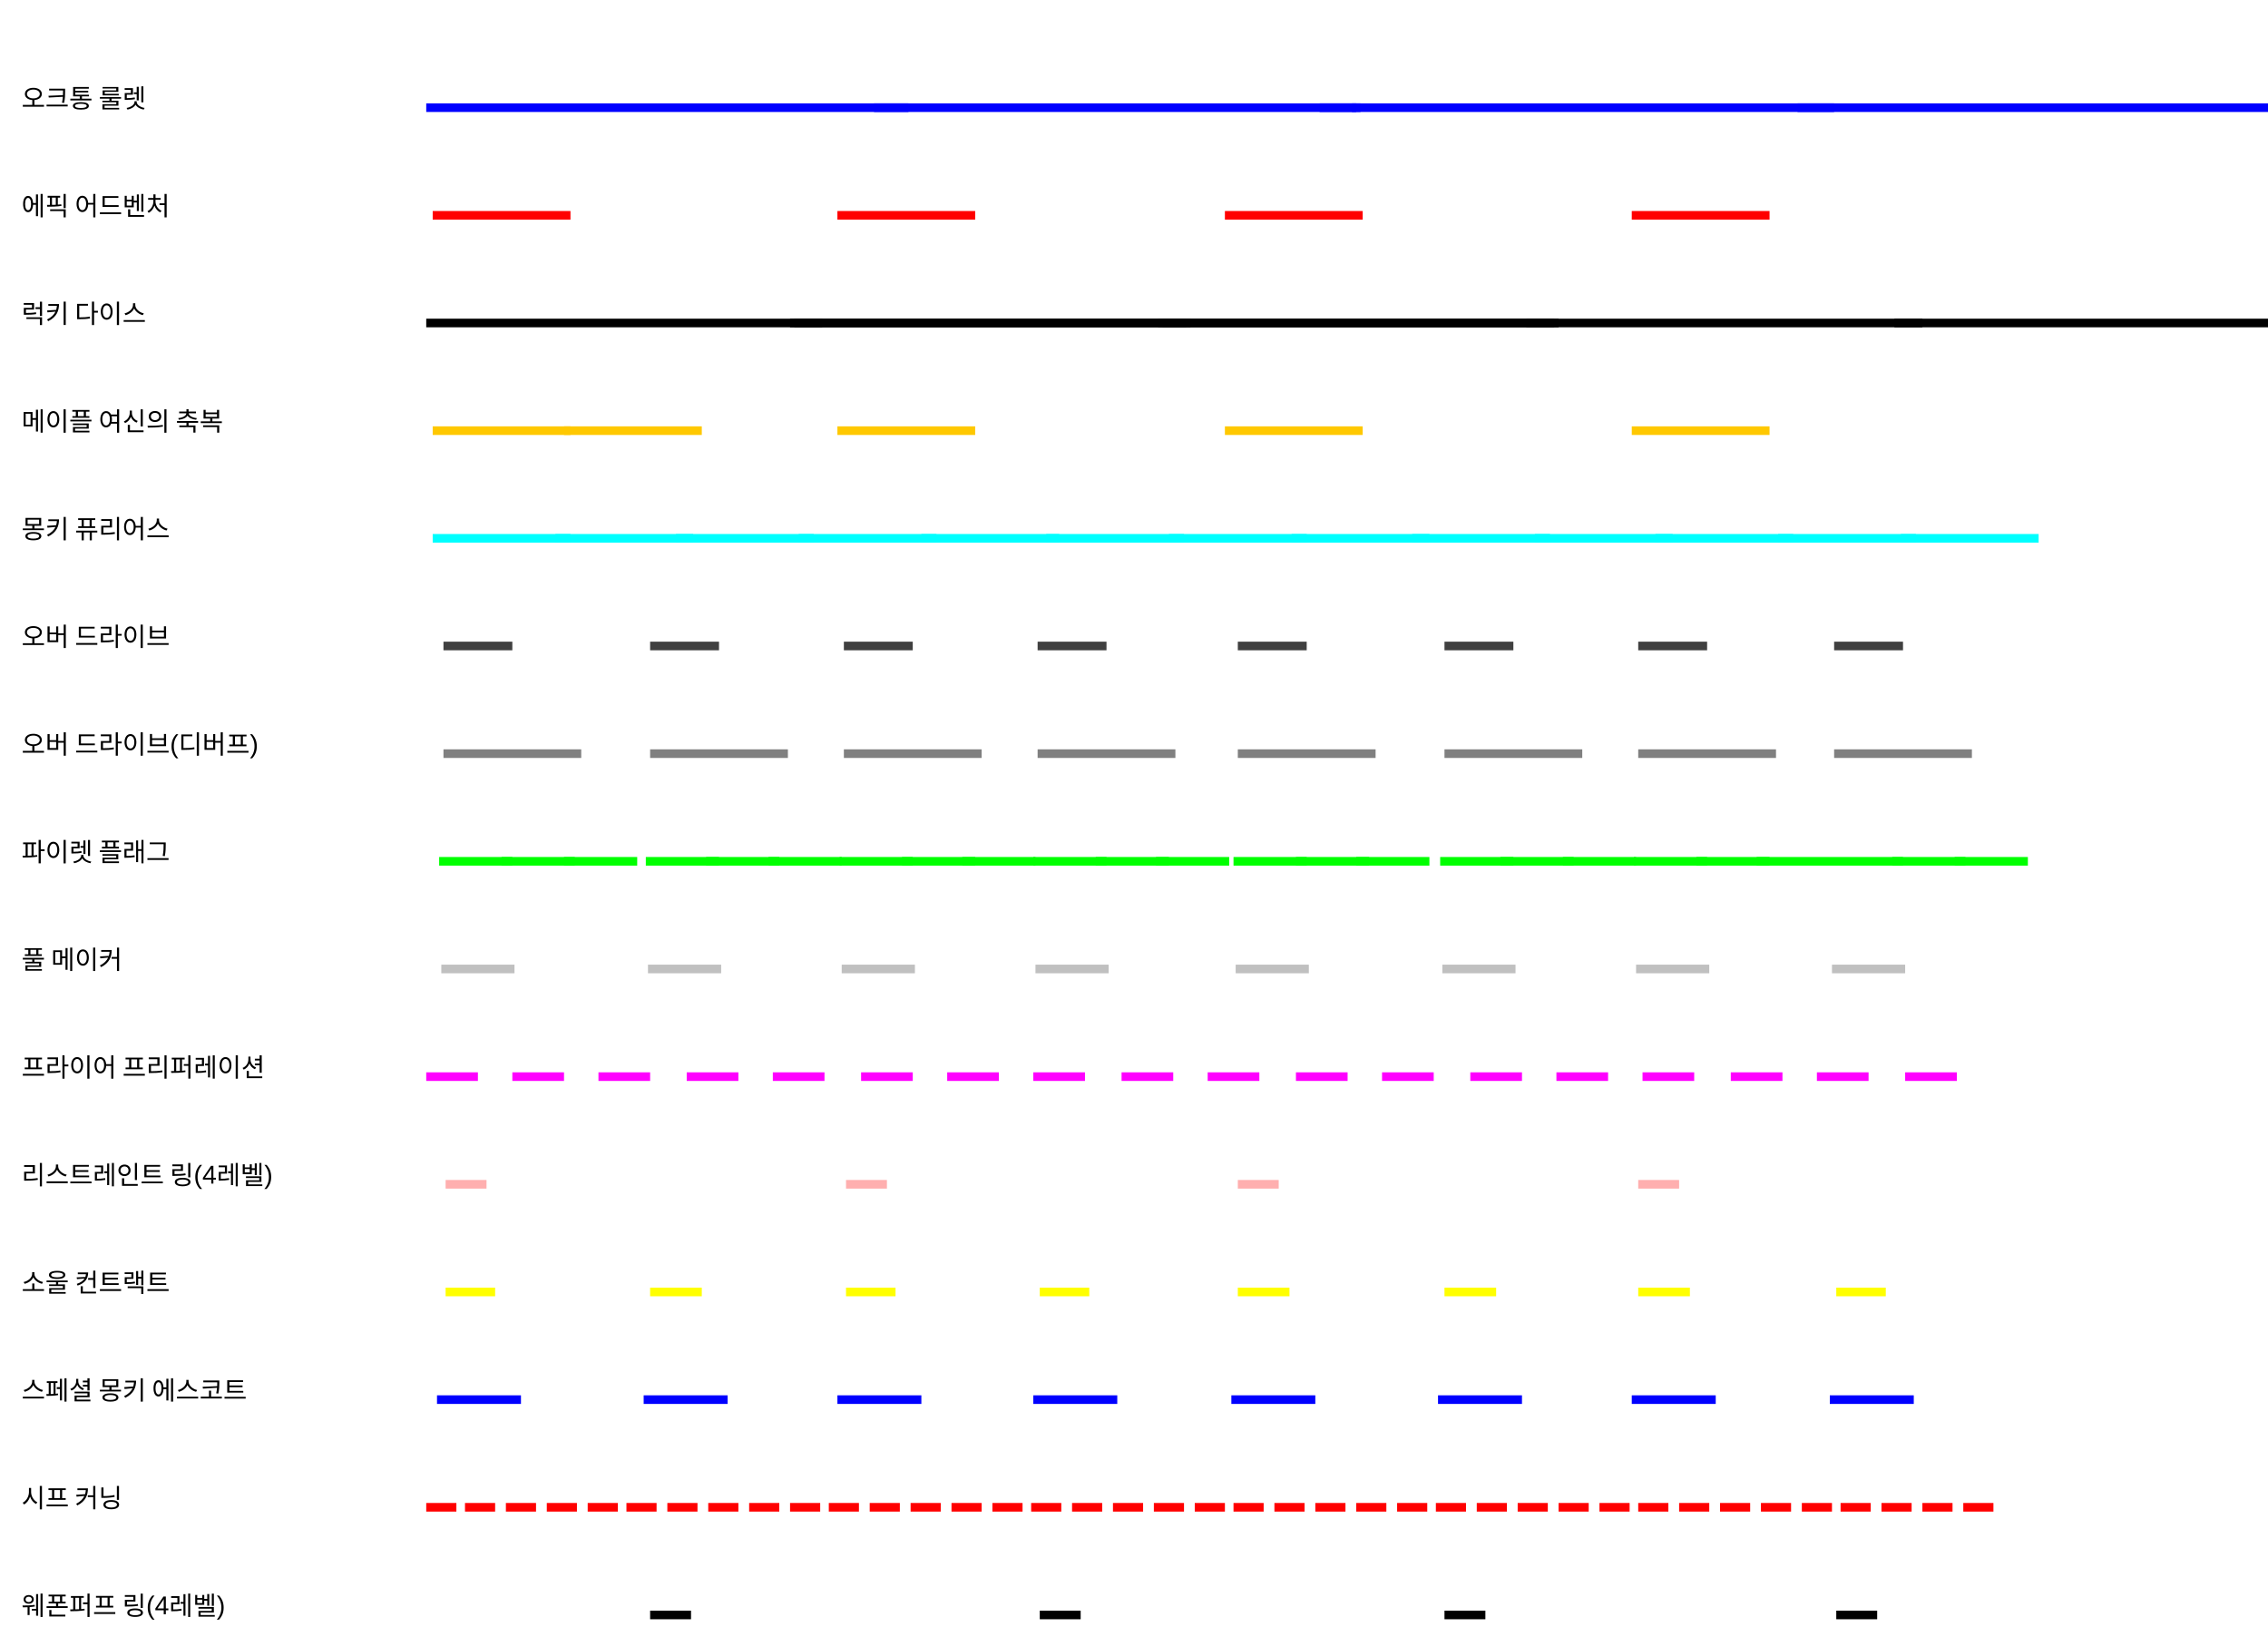
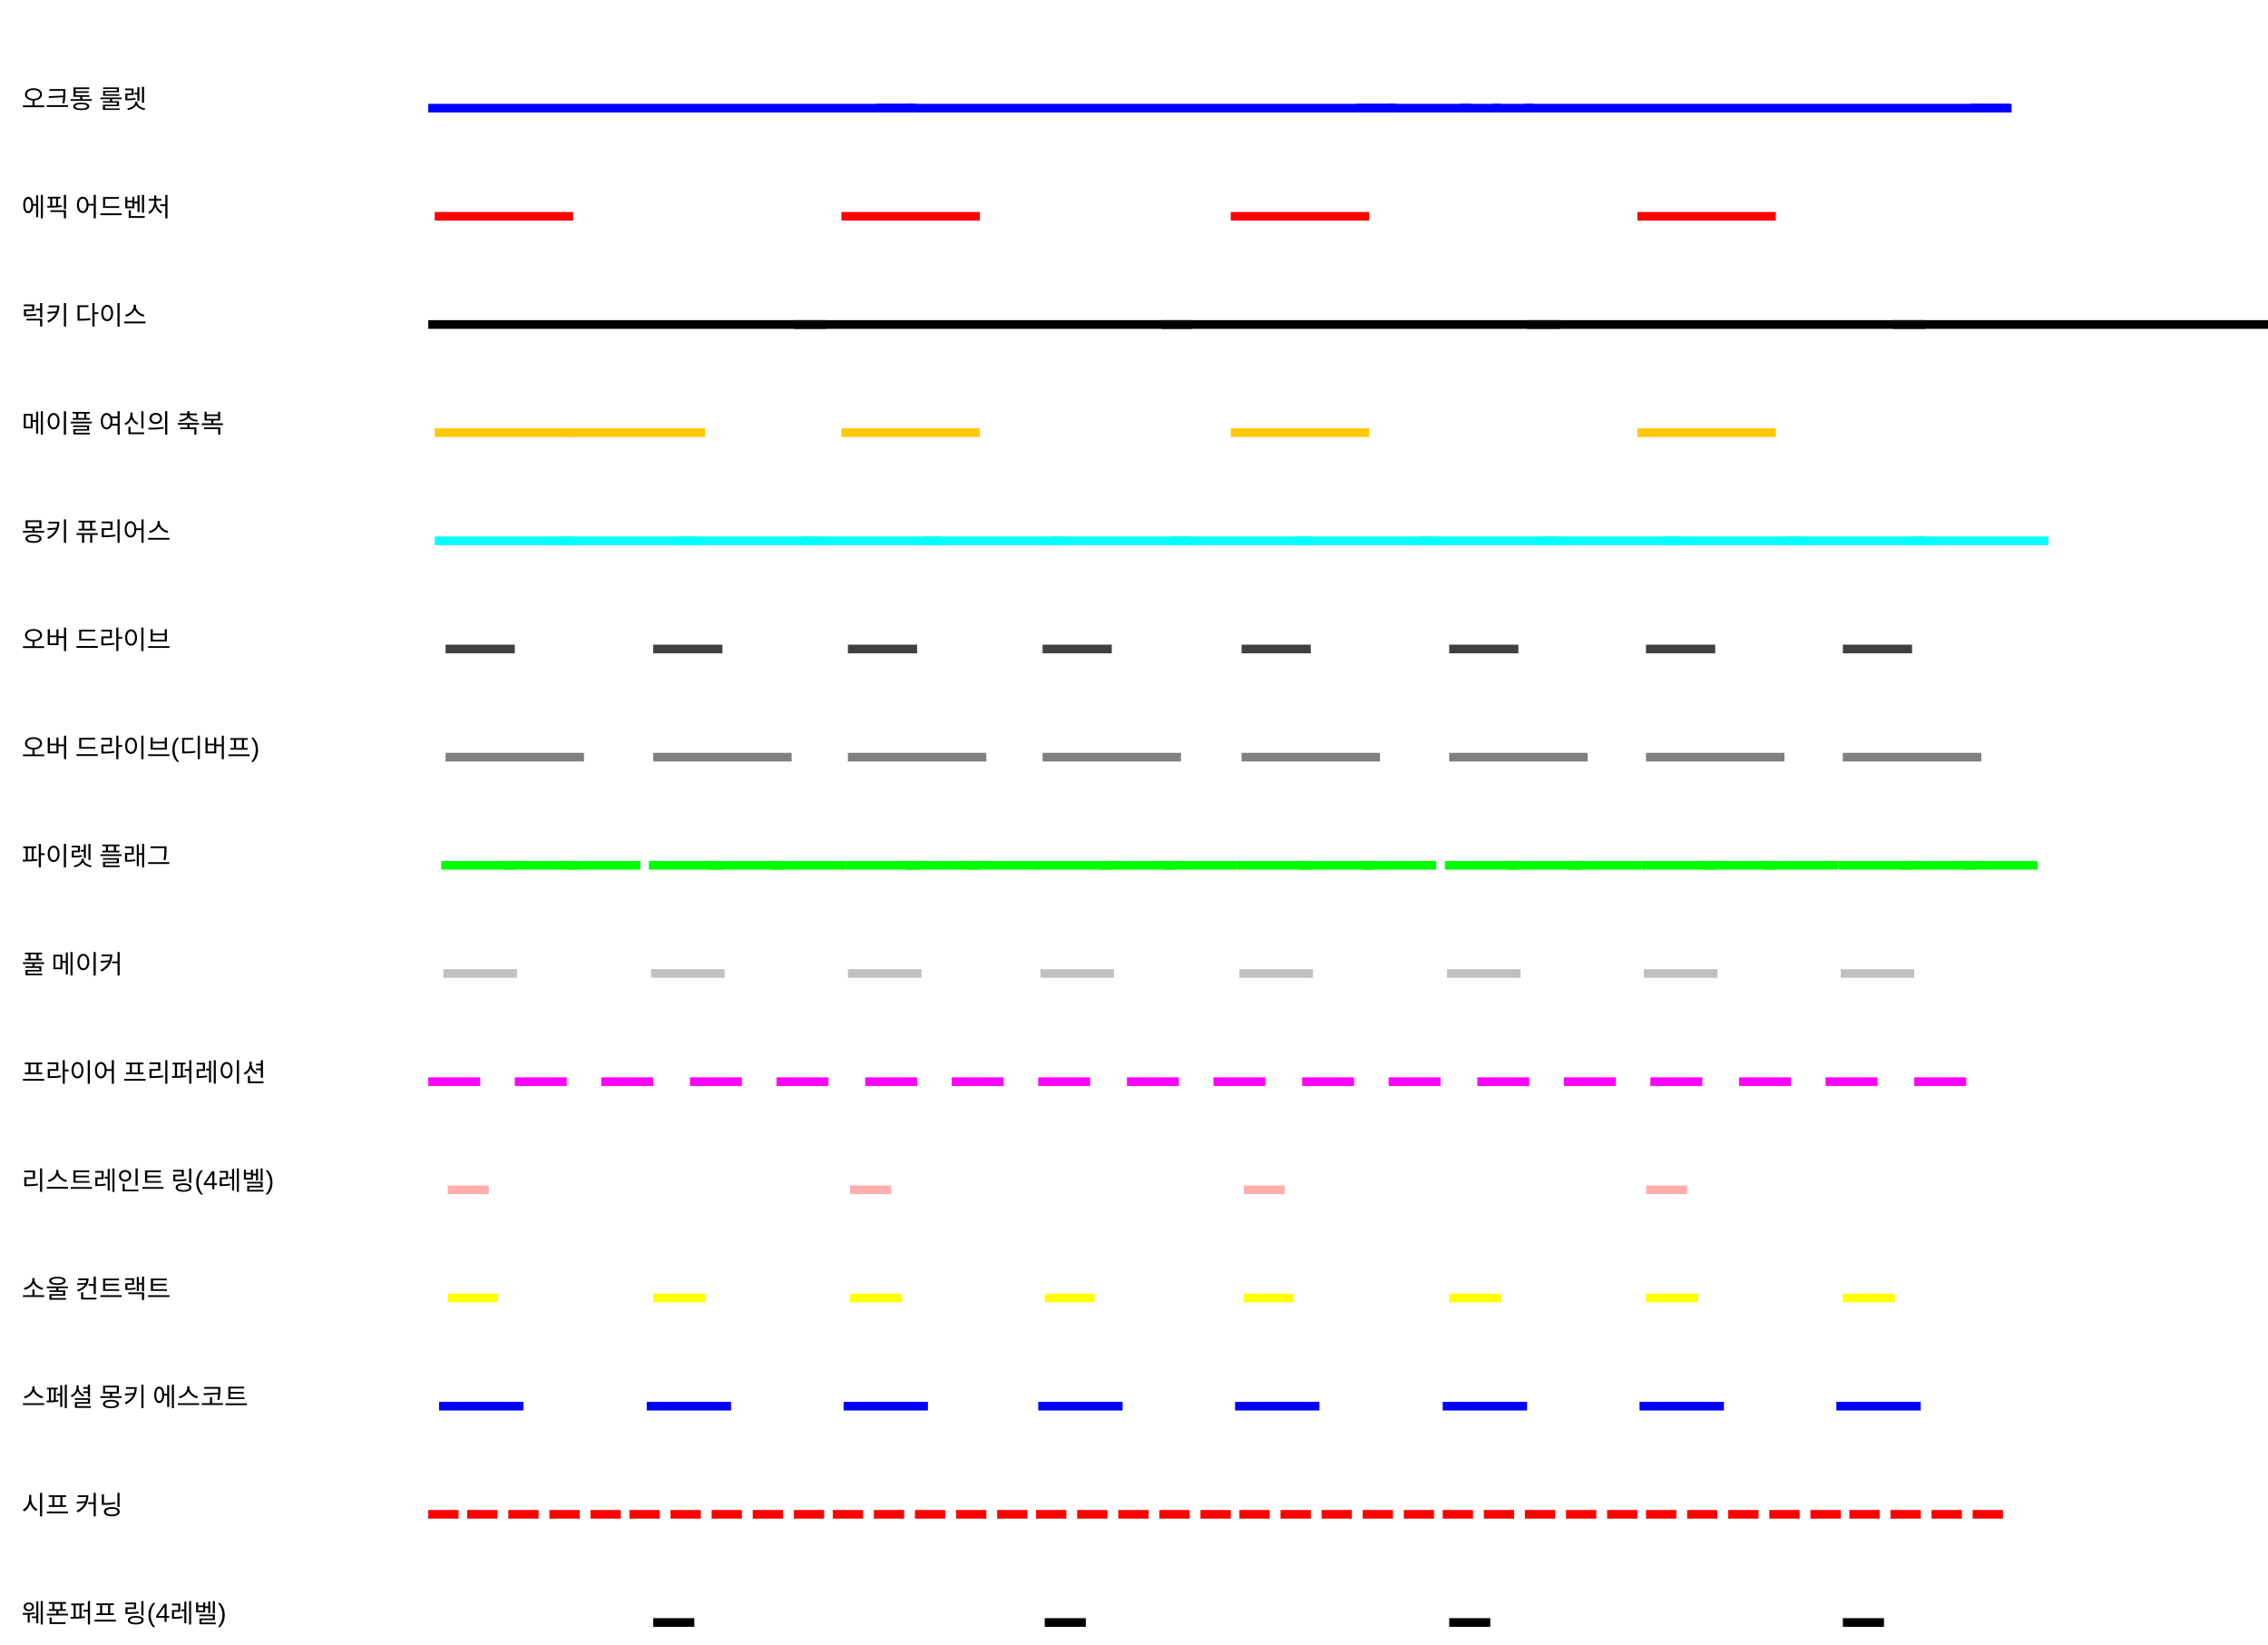
<svg xmlns="http://www.w3.org/2000/svg" style="fill-opacity:1; color-rendering:auto; color-interpolation:auto; text-rendering:auto; stroke:black; stroke-linecap:square; stroke-miterlimit:10; shape-rendering:auto; stroke-opacity:1; fill:black; stroke-dasharray:none; font-weight:normal; stroke-width:1; font-family:'Dialog'; font-style:normal; stroke-linejoin:miter; font-size:12px; stroke-dashoffset:0; image-rendering:auto;">
  <defs id="genericDefs" />
  <g>
    <g style="font-family:'Arial';">
      <text x="10" xml:space="preserve" y="50" style="stroke:none;">오크통 룰렛</text>
      <line x1="200" x2="420" y1="50" style="fill:none; stroke:blue; stroke-width:4;" y2="50" />
-       <line x1="408" x2="628" y1="50" style="fill:none; stroke:blue; stroke-width:4;" y2="50" />
-       <line x1="615" x2="630" y1="50" style="fill:none; stroke:blue; stroke-width:4;" y2="50" />
-       <line x1="630" x2="850" y1="50" style="fill:none; stroke:blue; stroke-width:4;" y2="50" />
-       <line x1="837" x2="1057" y1="50" style="fill:none; stroke:blue; stroke-width:4;" y2="50" />
+       <line x1="407" x2="422" y1="50" style="fill:none; stroke:blue; stroke-width:4;" y2="50" />
+       <line x1="422" x2="642" y1="50" style="fill:none; stroke:blue; stroke-width:4;" y2="50" />
+       <line x1="629" x2="644" y1="50" style="fill:none; stroke:blue; stroke-width:4;" y2="50" />
+       <line x1="644" x2="659" y1="50" style="fill:none; stroke:blue; stroke-width:4;" y2="50" />
+       <line x1="663" x2="678" y1="50" style="fill:none; stroke:blue; stroke-width:4;" y2="50" />
+       <line x1="677" x2="692" y1="50" style="fill:none; stroke:blue; stroke-width:4;" y2="50" />
+       <line x1="692" x2="707" y1="50" style="fill:none; stroke:blue; stroke-width:4;" y2="50" />
+       <line x1="707" x2="927" y1="50" style="fill:none; stroke:blue; stroke-width:4;" y2="50" />
+       <line x1="913" x2="928" y1="50" style="fill:none; stroke:blue; stroke-width:4;" y2="50" />
      <text x="10" xml:space="preserve" y="100" style="stroke-width:4; stroke:none;">에픽 어드벤처</text>
      <line x1="203" x2="263" y1="100" style="fill:none; stroke:red; stroke-width:4;" y2="100" />
      <line x1="391" x2="451" y1="100" style="fill:none; stroke:red; stroke-width:4;" y2="100" />
      <line x1="571" x2="631" y1="100" style="fill:none; stroke:red; stroke-width:4;" y2="100" />
-       <line x1="760" x2="820" y1="100" style="fill:none; stroke:red; stroke-width:4;" y2="100" />
+       <line x1="759" x2="819" y1="100" style="fill:none; stroke:red; stroke-width:4;" y2="100" />
      <text x="10" xml:space="preserve" y="150" style="stroke-width:4; stroke:none;">럭키 다이스</text>
      <line x1="200" x2="380" y1="150" style="fill:none; stroke-width:4;" y2="150" />
      <line x1="369" x2="549" y1="150" style="fill:none; stroke-width:4;" y2="150" />
-       <line x1="371" x2="551" y1="150" style="fill:none; stroke-width:4;" y2="150" />
-       <line x1="540" x2="720" y1="150" style="fill:none; stroke-width:4;" y2="150" />
-       <line x1="542" x2="722" y1="150" style="fill:none; stroke-width:4;" y2="150" />
-       <line x1="711" x2="891" y1="150" style="fill:none; stroke-width:4;" y2="150" />
-       <line x1="882" x2="1062" y1="150" style="fill:none; stroke-width:4;" y2="150" />
+       <line x1="539" x2="719" y1="150" style="fill:none; stroke-width:4;" y2="150" />
+       <line x1="708" x2="888" y1="150" style="fill:none; stroke-width:4;" y2="150" />
+       <line x1="877" x2="1057" y1="150" style="fill:none; stroke-width:4;" y2="150" />
      <text x="10" xml:space="preserve" y="200" style="stroke-width:4; stroke:none;">메이플 여신의 축복</text>
      <line x1="203" x2="263" y1="200" style="fill:none; stroke:rgb(255,200,0); stroke-width:4;" y2="200" />
      <line x1="264" x2="324" y1="200" style="fill:none; stroke:rgb(255,200,0); stroke-width:4;" y2="200" />
      <line x1="391" x2="451" y1="200" style="fill:none; stroke:rgb(255,200,0); stroke-width:4;" y2="200" />
      <line x1="571" x2="631" y1="200" style="fill:none; stroke:rgb(255,200,0); stroke-width:4;" y2="200" />
-       <line x1="760" x2="820" y1="200" style="fill:none; stroke:rgb(255,200,0); stroke-width:4;" y2="200" />
+       <line x1="759" x2="819" y1="200" style="fill:none; stroke:rgb(255,200,0); stroke-width:4;" y2="200" />
      <text x="10" xml:space="preserve" y="250" style="stroke-width:4; stroke:none;">몽키 퓨리어스</text>
      <line x1="203" x2="263" y1="250" style="fill:none; stroke:aqua; stroke-width:4;" y2="250" />
      <line x1="260" x2="320" y1="250" style="fill:none; stroke:aqua; stroke-width:4;" y2="250" />
      <line x1="316" x2="376" y1="250" style="fill:none; stroke:aqua; stroke-width:4;" y2="250" />
      <line x1="373" x2="433" y1="250" style="fill:none; stroke:aqua; stroke-width:4;" y2="250" />
-       <line x1="430" x2="490" y1="250" style="fill:none; stroke:aqua; stroke-width:4;" y2="250" />
+       <line x1="429" x2="489" y1="250" style="fill:none; stroke:aqua; stroke-width:4;" y2="250" />
      <line x1="488" x2="548" y1="250" style="fill:none; stroke:aqua; stroke-width:4;" y2="250" />
-       <line x1="545" x2="605" y1="250" style="fill:none; stroke:aqua; stroke-width:4;" y2="250" />
-       <line x1="602" x2="662" y1="250" style="fill:none; stroke:aqua; stroke-width:4;" y2="250" />
+       <line x1="544" x2="604" y1="250" style="fill:none; stroke:aqua; stroke-width:4;" y2="250" />
+       <line x1="601" x2="661" y1="250" style="fill:none; stroke:aqua; stroke-width:4;" y2="250" />
      <line x1="658" x2="718" y1="250" style="fill:none; stroke:aqua; stroke-width:4;" y2="250" />
      <line x1="715" x2="775" y1="250" style="fill:none; stroke:aqua; stroke-width:4;" y2="250" />
      <line x1="771" x2="831" y1="250" style="fill:none; stroke:aqua; stroke-width:4;" y2="250" />
      <line x1="828" x2="888" y1="250" style="fill:none; stroke:aqua; stroke-width:4;" y2="250" />
      <line x1="885" x2="945" y1="250" style="fill:none; stroke:aqua; stroke-width:4;" y2="250" />
      <text x="10" xml:space="preserve" y="300" style="stroke-width:4; stroke:none;">오버 드라이브</text>
      <line x1="208" x2="236" y1="300" style="fill:none; stroke:rgb(64,64,64); stroke-width:4;" y2="300" />
      <line x1="304" x2="332" y1="300" style="fill:none; stroke:rgb(64,64,64); stroke-width:4;" y2="300" />
      <line x1="394" x2="422" y1="300" style="fill:none; stroke:rgb(64,64,64); stroke-width:4;" y2="300" />
      <line x1="484" x2="512" y1="300" style="fill:none; stroke:rgb(64,64,64); stroke-width:4;" y2="300" />
-       <line x1="577" x2="605" y1="300" style="fill:none; stroke:rgb(64,64,64); stroke-width:4;" y2="300" />
-       <line x1="673" x2="701" y1="300" style="fill:none; stroke:rgb(64,64,64); stroke-width:4;" y2="300" />
+       <line x1="576" x2="604" y1="300" style="fill:none; stroke:rgb(64,64,64); stroke-width:4;" y2="300" />
+       <line x1="672" x2="700" y1="300" style="fill:none; stroke:rgb(64,64,64); stroke-width:4;" y2="300" />
      <line x1="763" x2="791" y1="300" style="fill:none; stroke:rgb(64,64,64); stroke-width:4;" y2="300" />
      <line x1="854" x2="882" y1="300" style="fill:none; stroke:rgb(64,64,64); stroke-width:4;" y2="300" />
      <text x="10" xml:space="preserve" y="350" style="stroke-width:4; stroke:none;">오버 드라이브(디버프)</text>
      <line x1="208" x2="268" y1="350" style="fill:none; stroke:gray; stroke-width:4;" y2="350" />
      <line x1="304" x2="364" y1="350" style="fill:none; stroke:gray; stroke-width:4;" y2="350" />
      <line x1="394" x2="454" y1="350" style="fill:none; stroke:gray; stroke-width:4;" y2="350" />
      <line x1="484" x2="544" y1="350" style="fill:none; stroke:gray; stroke-width:4;" y2="350" />
-       <line x1="577" x2="637" y1="350" style="fill:none; stroke:gray; stroke-width:4;" y2="350" />
-       <line x1="673" x2="733" y1="350" style="fill:none; stroke:gray; stroke-width:4;" y2="350" />
+       <line x1="576" x2="636" y1="350" style="fill:none; stroke:gray; stroke-width:4;" y2="350" />
+       <line x1="672" x2="732" y1="350" style="fill:none; stroke:gray; stroke-width:4;" y2="350" />
      <line x1="763" x2="823" y1="350" style="fill:none; stroke:gray; stroke-width:4;" y2="350" />
      <line x1="854" x2="914" y1="350" style="fill:none; stroke:gray; stroke-width:4;" y2="350" />
      <text x="10" xml:space="preserve" y="400" style="stroke-width:4; stroke:none;">파이렛 플래그</text>
      <line x1="206" x2="236" y1="400" style="fill:none; stroke:lime; stroke-width:4;" y2="400" />
      <line x1="235" x2="265" y1="400" style="fill:none; stroke:lime; stroke-width:4;" y2="400" />
      <line x1="264" x2="294" y1="400" style="fill:none; stroke:lime; stroke-width:4;" y2="400" />
      <line x1="302" x2="332" y1="400" style="fill:none; stroke:lime; stroke-width:4;" y2="400" />
      <line x1="330" x2="360" y1="400" style="fill:none; stroke:lime; stroke-width:4;" y2="400" />
      <line x1="359" x2="389" y1="400" style="fill:none; stroke:lime; stroke-width:4;" y2="400" />
-       <line x1="392" x2="422" y1="400" style="fill:none; stroke:lime; stroke-width:4;" y2="400" />
+       <line x1="393" x2="423" y1="400" style="fill:none; stroke:lime; stroke-width:4;" y2="400" />
      <line x1="421" x2="451" y1="400" style="fill:none; stroke:lime; stroke-width:4;" y2="400" />
      <line x1="449" x2="479" y1="400" style="fill:none; stroke:lime; stroke-width:4;" y2="400" />
      <line x1="482" x2="512" y1="400" style="fill:none; stroke:lime; stroke-width:4;" y2="400" />
      <line x1="511" x2="541" y1="400" style="fill:none; stroke:lime; stroke-width:4;" y2="400" />
-       <line x1="539" x2="569" y1="400" style="fill:none; stroke:lime; stroke-width:4;" y2="400" />
-       <line x1="575" x2="605" y1="400" style="fill:none; stroke:lime; stroke-width:4;" y2="400" />
-       <line x1="604" x2="634" y1="400" style="fill:none; stroke:lime; stroke-width:4;" y2="400" />
+       <line x1="540" x2="570" y1="400" style="fill:none; stroke:lime; stroke-width:4;" y2="400" />
+       <line x1="574" x2="604" y1="400" style="fill:none; stroke:lime; stroke-width:4;" y2="400" />
+       <line x1="603" x2="633" y1="400" style="fill:none; stroke:lime; stroke-width:4;" y2="400" />
      <line x1="632" x2="662" y1="400" style="fill:none; stroke:lime; stroke-width:4;" y2="400" />
-       <line x1="671" x2="701" y1="400" style="fill:none; stroke:lime; stroke-width:4;" y2="400" />
+       <line x1="670" x2="700" y1="400" style="fill:none; stroke:lime; stroke-width:4;" y2="400" />
      <line x1="699" x2="729" y1="400" style="fill:none; stroke:lime; stroke-width:4;" y2="400" />
-       <line x1="728" x2="758" y1="400" style="fill:none; stroke:lime; stroke-width:4;" y2="400" />
+       <line x1="727" x2="757" y1="400" style="fill:none; stroke:lime; stroke-width:4;" y2="400" />
      <line x1="761" x2="791" y1="400" style="fill:none; stroke:lime; stroke-width:4;" y2="400" />
-       <line x1="790" x2="820" y1="400" style="fill:none; stroke:lime; stroke-width:4;" y2="400" />
+       <line x1="789" x2="819" y1="400" style="fill:none; stroke:lime; stroke-width:4;" y2="400" />
      <line x1="818" x2="848" y1="400" style="fill:none; stroke:lime; stroke-width:4;" y2="400" />
      <line x1="852" x2="882" y1="400" style="fill:none; stroke:lime; stroke-width:4;" y2="400" />
      <line x1="881" x2="911" y1="400" style="fill:none; stroke:lime; stroke-width:4;" y2="400" />
      <line x1="910" x2="940" y1="400" style="fill:none; stroke:lime; stroke-width:4;" y2="400" />
      <text x="10" xml:space="preserve" y="450" style="stroke-width:4; stroke:none;">풀 메이커</text>
      <line x1="207" x2="237" y1="450" style="fill:none; stroke:silver; stroke-width:4;" y2="450" />
      <line x1="303" x2="333" y1="450" style="fill:none; stroke:silver; stroke-width:4;" y2="450" />
-       <line x1="393" x2="423" y1="450" style="fill:none; stroke:silver; stroke-width:4;" y2="450" />
+       <line x1="394" x2="424" y1="450" style="fill:none; stroke:silver; stroke-width:4;" y2="450" />
      <line x1="483" x2="513" y1="450" style="fill:none; stroke:silver; stroke-width:4;" y2="450" />
-       <line x1="576" x2="606" y1="450" style="fill:none; stroke:silver; stroke-width:4;" y2="450" />
-       <line x1="672" x2="702" y1="450" style="fill:none; stroke:silver; stroke-width:4;" y2="450" />
+       <line x1="575" x2="605" y1="450" style="fill:none; stroke:silver; stroke-width:4;" y2="450" />
+       <line x1="671" x2="701" y1="450" style="fill:none; stroke:silver; stroke-width:4;" y2="450" />
      <line x1="762" x2="792" y1="450" style="fill:none; stroke:silver; stroke-width:4;" y2="450" />
      <line x1="853" x2="883" y1="450" style="fill:none; stroke:silver; stroke-width:4;" y2="450" />
      <text x="10" xml:space="preserve" y="500" style="stroke-width:4; stroke:none;">프라이어 프리퍼레이션</text>
      <line x1="200" x2="220" y1="500" style="fill:none; stroke:fuchsia; stroke-width:4;" y2="500" />
      <line x1="240" x2="260" y1="500" style="fill:none; stroke:fuchsia; stroke-width:4;" y2="500" />
      <line x1="280" x2="300" y1="500" style="fill:none; stroke:fuchsia; stroke-width:4;" y2="500" />
      <line x1="321" x2="341" y1="500" style="fill:none; stroke:fuchsia; stroke-width:4;" y2="500" />
      <line x1="361" x2="381" y1="500" style="fill:none; stroke:fuchsia; stroke-width:4;" y2="500" />
      <line x1="402" x2="422" y1="500" style="fill:none; stroke:fuchsia; stroke-width:4;" y2="500" />
      <line x1="442" x2="462" y1="500" style="fill:none; stroke:fuchsia; stroke-width:4;" y2="500" />
      <line x1="482" x2="502" y1="500" style="fill:none; stroke:fuchsia; stroke-width:4;" y2="500" />
      <line x1="523" x2="543" y1="500" style="fill:none; stroke:fuchsia; stroke-width:4;" y2="500" />
      <line x1="563" x2="583" y1="500" style="fill:none; stroke:fuchsia; stroke-width:4;" y2="500" />
      <line x1="604" x2="624" y1="500" style="fill:none; stroke:fuchsia; stroke-width:4;" y2="500" />
      <line x1="644" x2="664" y1="500" style="fill:none; stroke:fuchsia; stroke-width:4;" y2="500" />
      <line x1="685" x2="705" y1="500" style="fill:none; stroke:fuchsia; stroke-width:4;" y2="500" />
      <line x1="725" x2="745" y1="500" style="fill:none; stroke:fuchsia; stroke-width:4;" y2="500" />
      <line x1="765" x2="785" y1="500" style="fill:none; stroke:fuchsia; stroke-width:4;" y2="500" />
      <line x1="806" x2="826" y1="500" style="fill:none; stroke:fuchsia; stroke-width:4;" y2="500" />
      <line x1="846" x2="866" y1="500" style="fill:none; stroke:fuchsia; stroke-width:4;" y2="500" />
      <line x1="887" x2="907" y1="500" style="fill:none; stroke:fuchsia; stroke-width:4;" y2="500" />
      <text x="10" xml:space="preserve" y="550" style="stroke-width:4; stroke:none;">리스트레인트 링(4레벨)</text>
      <line x1="209" x2="224" y1="550" style="fill:none; stroke:rgb(255,175,175); stroke-width:4;" y2="550" />
      <line x1="395" x2="410" y1="550" style="fill:none; stroke:rgb(255,175,175); stroke-width:4;" y2="550" />
      <line x1="577" x2="592" y1="550" style="fill:none; stroke:rgb(255,175,175); stroke-width:4;" y2="550" />
      <line x1="763" x2="778" y1="550" style="fill:none; stroke:rgb(255,175,175); stroke-width:4;" y2="550" />
      <text x="10" xml:space="preserve" y="600" style="stroke-width:4; stroke:none;">소울 컨트랙트</text>
      <line x1="209" x2="228" y1="600" style="fill:none; stroke:yellow; stroke-width:4;" y2="600" />
      <line x1="304" x2="324" y1="600" style="fill:none; stroke:yellow; stroke-width:4;" y2="600" />
-       <line x1="395" x2="414" y1="600" style="fill:none; stroke:yellow; stroke-width:4;" y2="600" />
+       <line x1="395" x2="415" y1="600" style="fill:none; stroke:yellow; stroke-width:4;" y2="600" />
      <line x1="485" x2="504" y1="600" style="fill:none; stroke:yellow; stroke-width:4;" y2="600" />
-       <line x1="577" x2="597" y1="600" style="fill:none; stroke:yellow; stroke-width:4;" y2="600" />
-       <line x1="673" x2="693" y1="600" style="fill:none; stroke:yellow; stroke-width:4;" y2="600" />
+       <line x1="577" x2="596" y1="600" style="fill:none; stroke:yellow; stroke-width:4;" y2="600" />
+       <line x1="672" x2="692" y1="600" style="fill:none; stroke:yellow; stroke-width:4;" y2="600" />
      <line x1="763" x2="783" y1="600" style="fill:none; stroke:yellow; stroke-width:4;" y2="600" />
-       <line x1="855" x2="874" y1="600" style="fill:none; stroke:yellow; stroke-width:4;" y2="600" />
+       <line x1="854" x2="874" y1="600" style="fill:none; stroke:yellow; stroke-width:4;" y2="600" />
      <text x="10" xml:space="preserve" y="650" style="stroke-width:4; stroke:none;">스페셜 몽키 에스코트</text>
      <line x1="205" x2="240" y1="650" style="fill:none; stroke:blue; stroke-width:4;" y2="650" />
      <line x1="301" x2="336" y1="650" style="fill:none; stroke:blue; stroke-width:4;" y2="650" />
-       <line x1="391" x2="426" y1="650" style="fill:none; stroke:blue; stroke-width:4;" y2="650" />
+       <line x1="392" x2="427" y1="650" style="fill:none; stroke:blue; stroke-width:4;" y2="650" />
      <line x1="482" x2="517" y1="650" style="fill:none; stroke:blue; stroke-width:4;" y2="650" />
-       <line x1="574" x2="609" y1="650" style="fill:none; stroke:blue; stroke-width:4;" y2="650" />
-       <line x1="670" x2="705" y1="650" style="fill:none; stroke:blue; stroke-width:4;" y2="650" />
+       <line x1="573" x2="608" y1="650" style="fill:none; stroke:blue; stroke-width:4;" y2="650" />
+       <line x1="669" x2="704" y1="650" style="fill:none; stroke:blue; stroke-width:4;" y2="650" />
      <line x1="760" x2="795" y1="650" style="fill:none; stroke:blue; stroke-width:4;" y2="650" />
-       <line x1="852" x2="887" y1="650" style="fill:none; stroke:blue; stroke-width:4;" y2="650" />
+       <line x1="851" x2="886" y1="650" style="fill:none; stroke:blue; stroke-width:4;" y2="650" />
      <text x="10" xml:space="preserve" y="700" style="stroke-width:4; stroke:none;">시프 커닝</text>
      <line x1="200" x2="210" y1="700" style="fill:none; stroke:red; stroke-width:4;" y2="700" />
      <line x1="218" x2="228" y1="700" style="fill:none; stroke:red; stroke-width:4;" y2="700" />
      <line x1="237" x2="247" y1="700" style="fill:none; stroke:red; stroke-width:4;" y2="700" />
      <line x1="256" x2="266" y1="700" style="fill:none; stroke:red; stroke-width:4;" y2="700" />
      <line x1="275" x2="285" y1="700" style="fill:none; stroke:red; stroke-width:4;" y2="700" />
      <line x1="293" x2="303" y1="700" style="fill:none; stroke:red; stroke-width:4;" y2="700" />
      <line x1="312" x2="322" y1="700" style="fill:none; stroke:red; stroke-width:4;" y2="700" />
      <line x1="331" x2="341" y1="700" style="fill:none; stroke:red; stroke-width:4;" y2="700" />
      <line x1="350" x2="360" y1="700" style="fill:none; stroke:red; stroke-width:4;" y2="700" />
      <line x1="369" x2="379" y1="700" style="fill:none; stroke:red; stroke-width:4;" y2="700" />
      <line x1="387" x2="397" y1="700" style="fill:none; stroke:red; stroke-width:4;" y2="700" />
      <line x1="406" x2="416" y1="700" style="fill:none; stroke:red; stroke-width:4;" y2="700" />
      <line x1="425" x2="435" y1="700" style="fill:none; stroke:red; stroke-width:4;" y2="700" />
      <line x1="444" x2="454" y1="700" style="fill:none; stroke:red; stroke-width:4;" y2="700" />
      <line x1="463" x2="473" y1="700" style="fill:none; stroke:red; stroke-width:4;" y2="700" />
      <line x1="481" x2="491" y1="700" style="fill:none; stroke:red; stroke-width:4;" y2="700" />
      <line x1="500" x2="510" y1="700" style="fill:none; stroke:red; stroke-width:4;" y2="700" />
      <line x1="519" x2="529" y1="700" style="fill:none; stroke:red; stroke-width:4;" y2="700" />
      <line x1="538" x2="548" y1="700" style="fill:none; stroke:red; stroke-width:4;" y2="700" />
      <line x1="557" x2="567" y1="700" style="fill:none; stroke:red; stroke-width:4;" y2="700" />
      <line x1="575" x2="585" y1="700" style="fill:none; stroke:red; stroke-width:4;" y2="700" />
      <line x1="594" x2="604" y1="700" style="fill:none; stroke:red; stroke-width:4;" y2="700" />
      <line x1="613" x2="623" y1="700" style="fill:none; stroke:red; stroke-width:4;" y2="700" />
      <line x1="632" x2="642" y1="700" style="fill:none; stroke:red; stroke-width:4;" y2="700" />
      <line x1="651" x2="661" y1="700" style="fill:none; stroke:red; stroke-width:4;" y2="700" />
      <line x1="669" x2="679" y1="700" style="fill:none; stroke:red; stroke-width:4;" y2="700" />
      <line x1="688" x2="698" y1="700" style="fill:none; stroke:red; stroke-width:4;" y2="700" />
      <line x1="707" x2="717" y1="700" style="fill:none; stroke:red; stroke-width:4;" y2="700" />
      <line x1="726" x2="736" y1="700" style="fill:none; stroke:red; stroke-width:4;" y2="700" />
      <line x1="745" x2="755" y1="700" style="fill:none; stroke:red; stroke-width:4;" y2="700" />
      <line x1="763" x2="773" y1="700" style="fill:none; stroke:red; stroke-width:4;" y2="700" />
      <line x1="782" x2="792" y1="700" style="fill:none; stroke:red; stroke-width:4;" y2="700" />
      <line x1="801" x2="811" y1="700" style="fill:none; stroke:red; stroke-width:4;" y2="700" />
      <line x1="820" x2="830" y1="700" style="fill:none; stroke:red; stroke-width:4;" y2="700" />
      <line x1="839" x2="849" y1="700" style="fill:none; stroke:red; stroke-width:4;" y2="700" />
      <line x1="857" x2="867" y1="700" style="fill:none; stroke:red; stroke-width:4;" y2="700" />
      <line x1="876" x2="886" y1="700" style="fill:none; stroke:red; stroke-width:4;" y2="700" />
      <line x1="895" x2="905" y1="700" style="fill:none; stroke:red; stroke-width:4;" y2="700" />
      <line x1="914" x2="924" y1="700" style="fill:none; stroke:red; stroke-width:4;" y2="700" />
      <text x="10" xml:space="preserve" y="750" style="stroke-width:4; stroke:none;">웨폰퍼프 링(4레벨)</text>
      <line x1="304" x2="319" y1="750" style="fill:none; stroke-width:4;" y2="750" />
      <line x1="485" x2="500" y1="750" style="fill:none; stroke-width:4;" y2="750" />
-       <line x1="673" x2="688" y1="750" style="fill:none; stroke-width:4;" y2="750" />
-       <line x1="855" x2="870" y1="750" style="fill:none; stroke-width:4;" y2="750" />
+       <line x1="672" x2="687" y1="750" style="fill:none; stroke-width:4;" y2="750" />
+       <line x1="854" x2="869" y1="750" style="fill:none; stroke-width:4;" y2="750" />
      <text x="200" xml:space="preserve" y="800" style="stroke-width:4; stroke:none;">0</text>
      <text x="260" xml:space="preserve" y="800" style="stroke-width:4; stroke:none;">1</text>
      <text x="320" xml:space="preserve" y="800" style="stroke-width:4; stroke:none;">2</text>
      <text x="380" xml:space="preserve" y="800" style="stroke-width:4; stroke:none;">3</text>
      <text x="440" xml:space="preserve" y="800" style="stroke-width:4; stroke:none;">4</text>
      <text x="500" xml:space="preserve" y="800" style="stroke-width:4; stroke:none;">5</text>
      <text x="560" xml:space="preserve" y="800" style="stroke-width:4; stroke:none;">6</text>
      <text x="620" xml:space="preserve" y="800" style="stroke-width:4; stroke:none;">7</text>
      <text x="680" xml:space="preserve" y="800" style="stroke-width:4; stroke:none;">8</text>
      <text x="740" xml:space="preserve" y="800" style="stroke-width:4; stroke:none;">9</text>
      <text x="800" xml:space="preserve" y="800" style="stroke-width:4; stroke:none;">10</text>
      <text x="860" xml:space="preserve" y="800" style="stroke-width:4; stroke:none;">11</text>
      <text x="920" xml:space="preserve" y="800" style="stroke-width:4; stroke:none;">12</text>
    </g>
  </g>
</svg>
